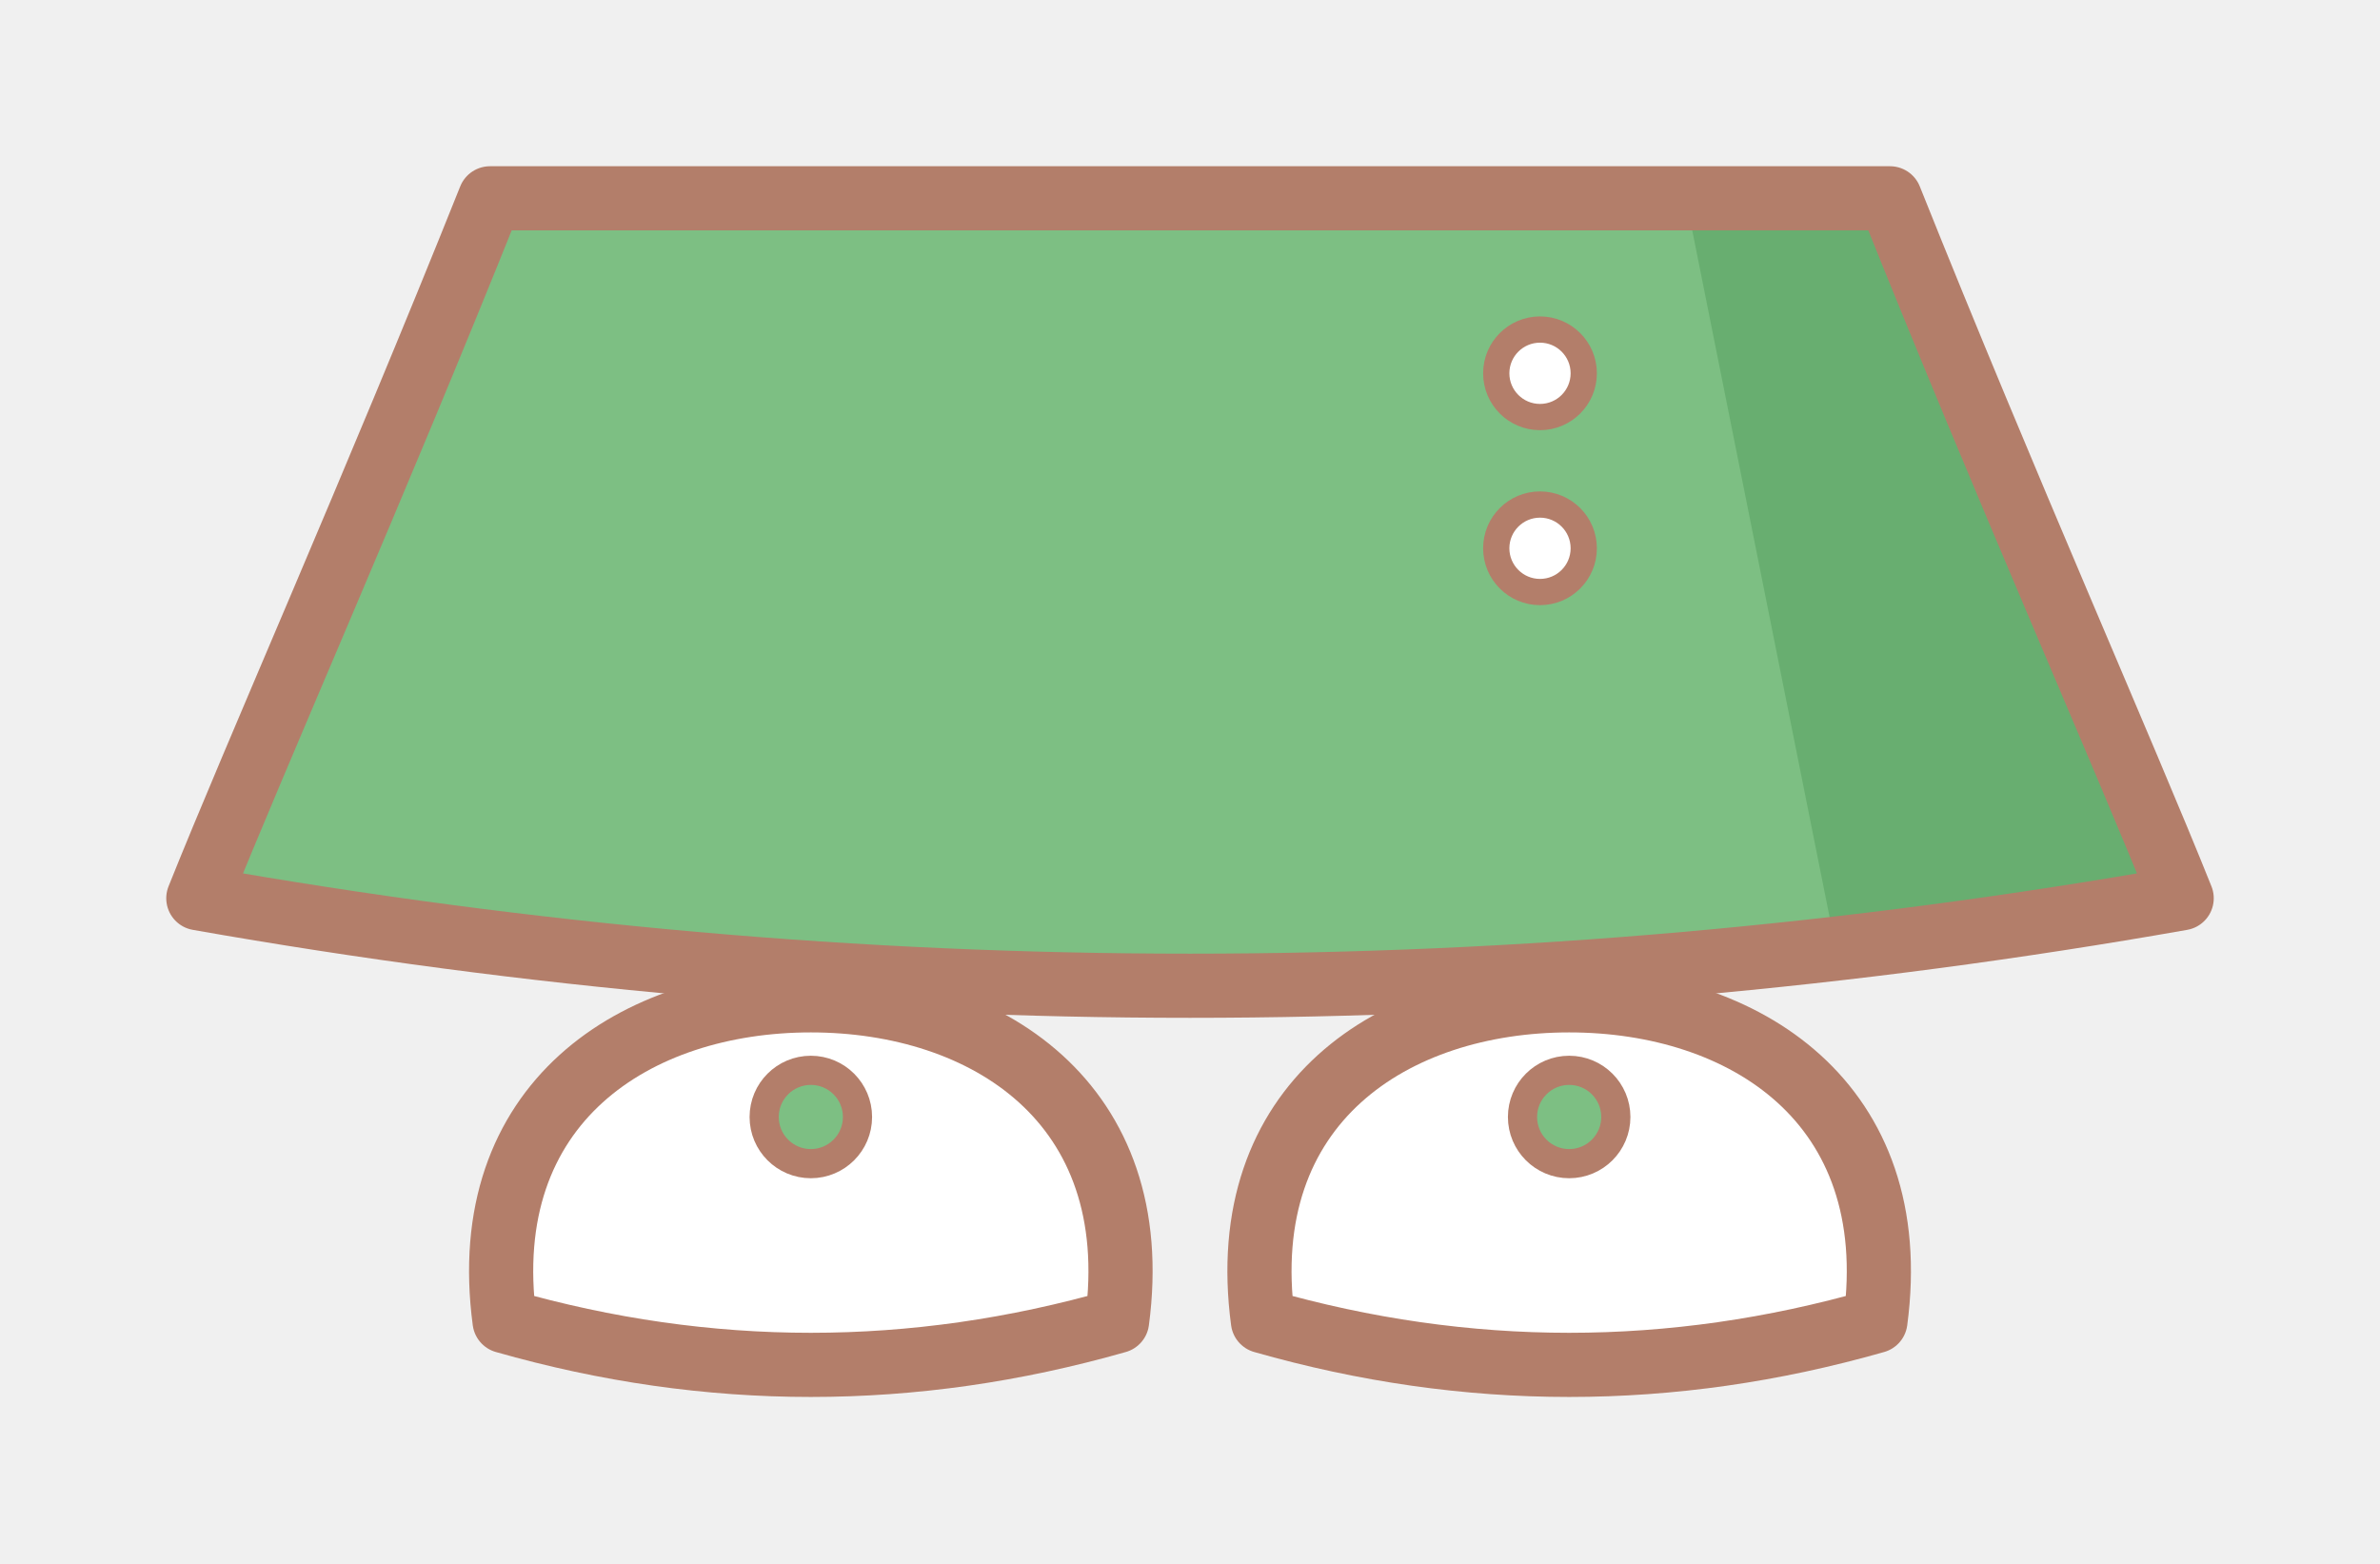
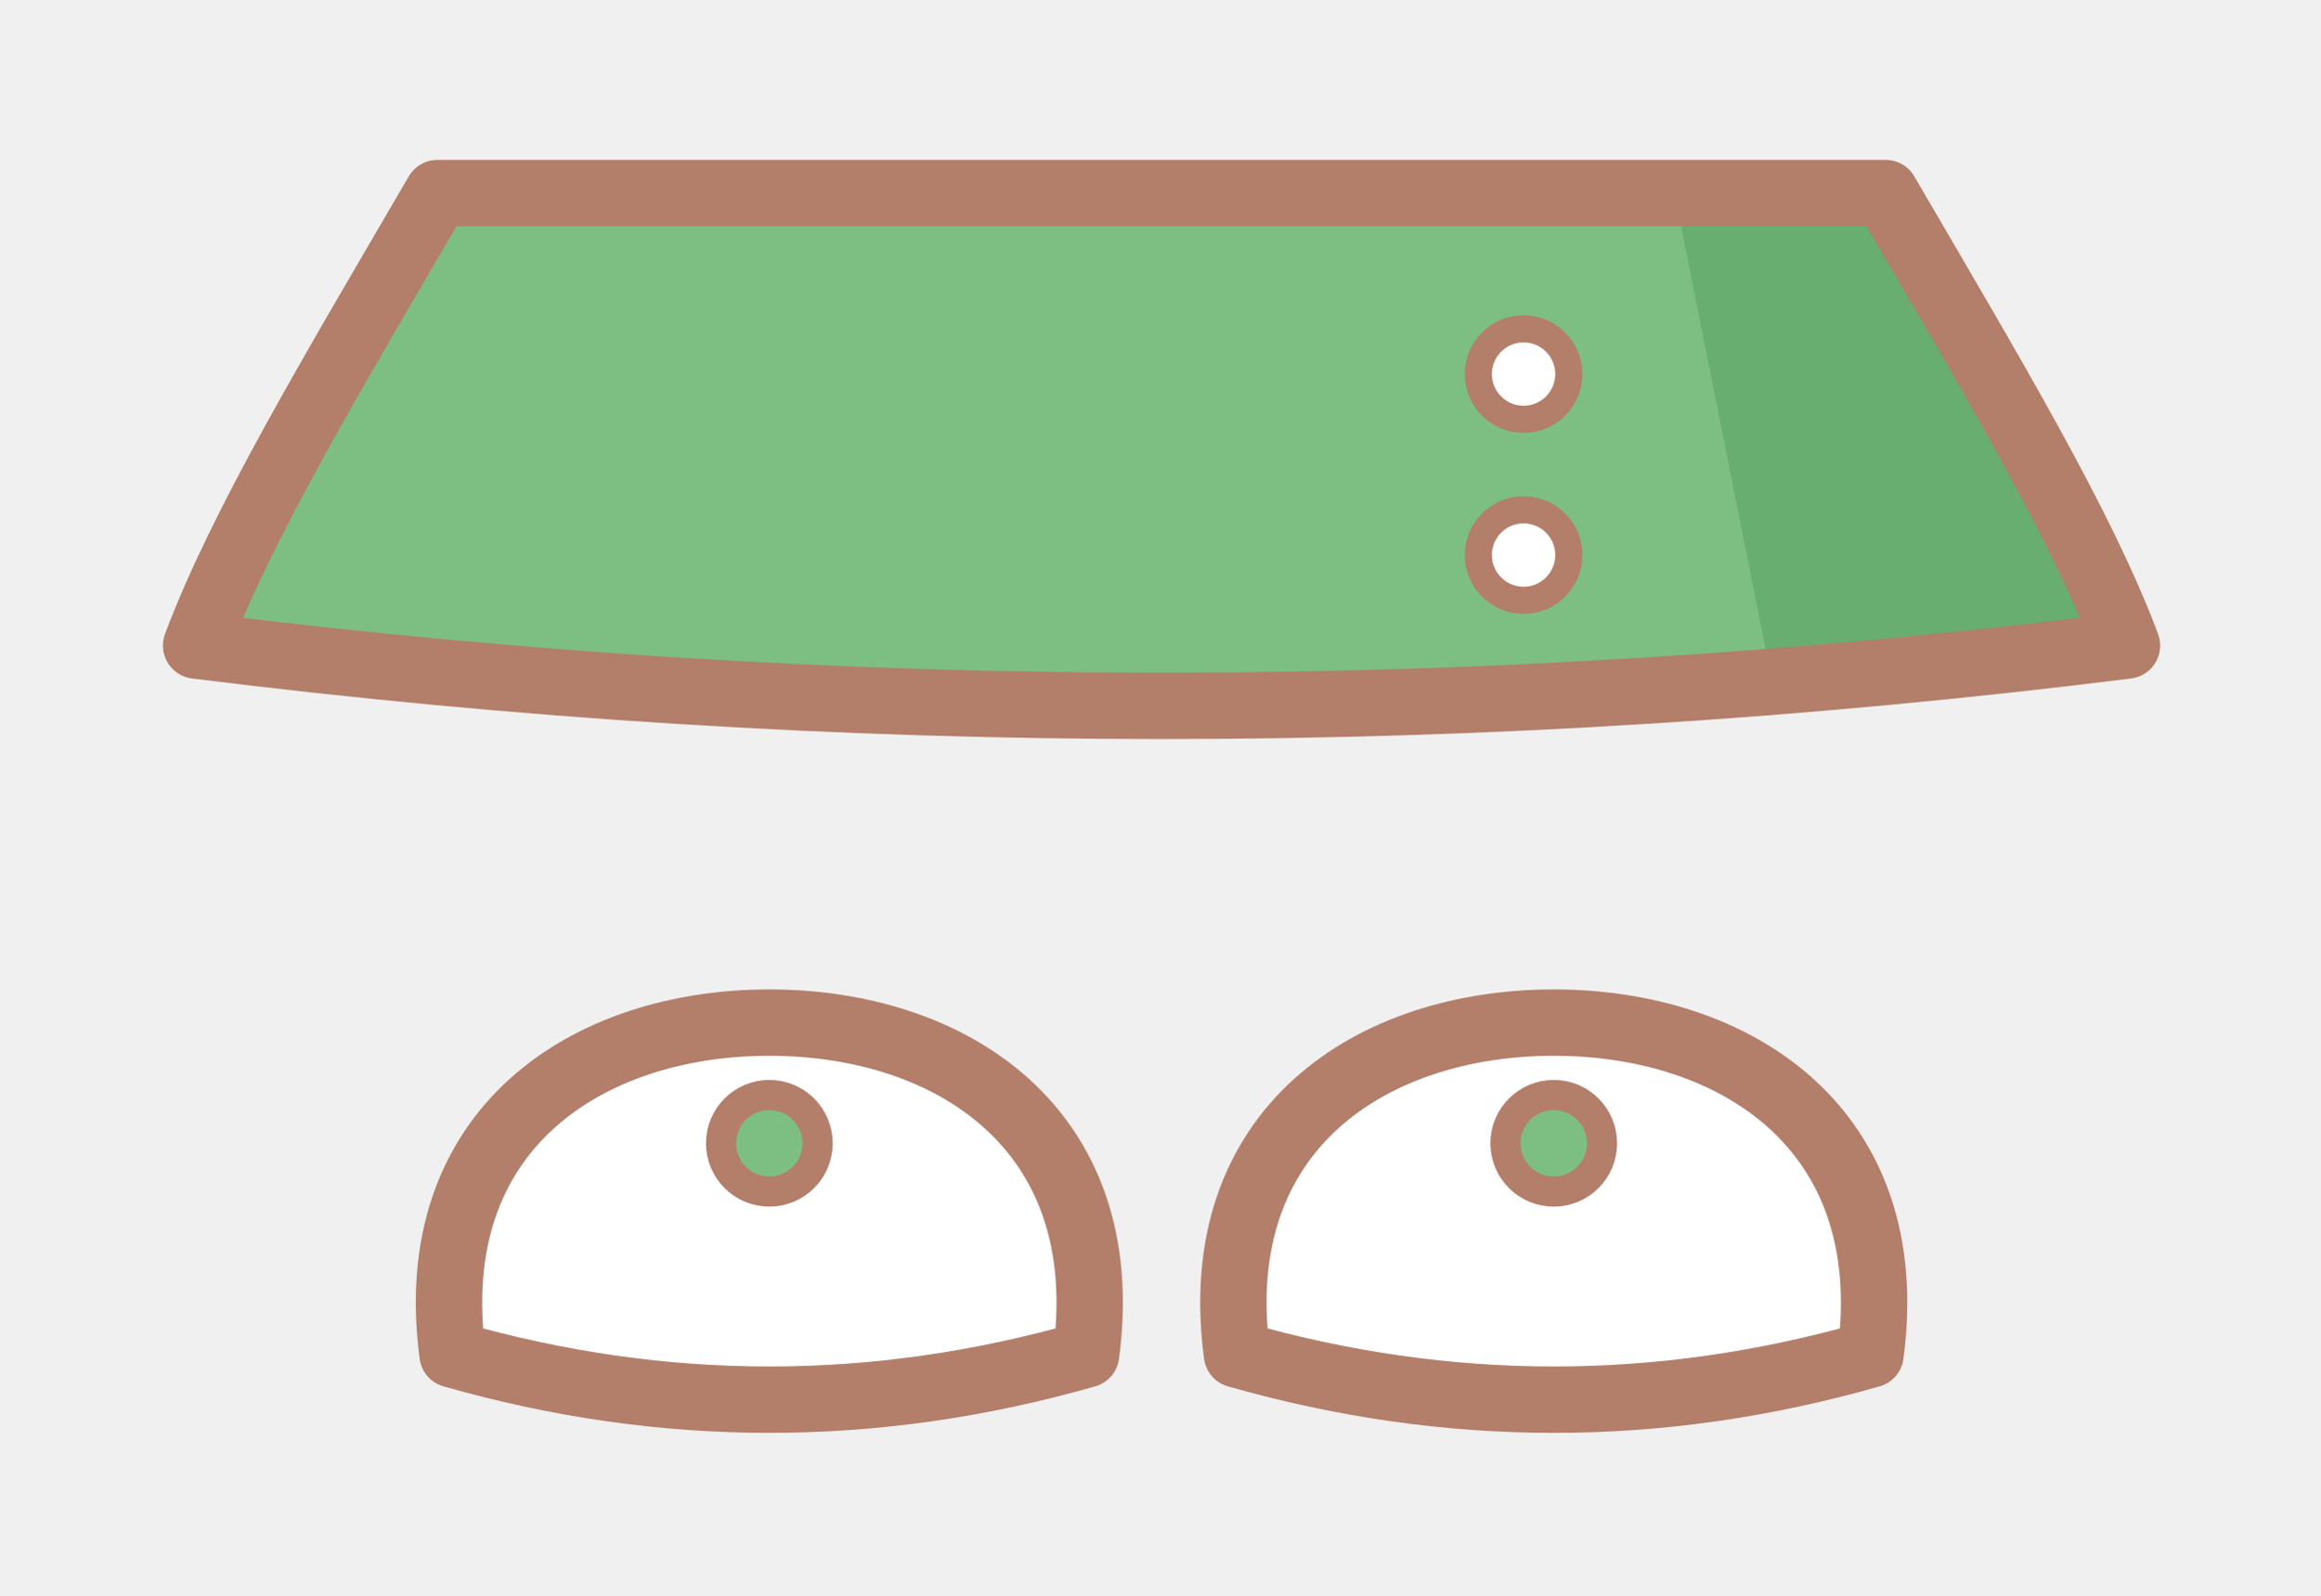
- <svg xmlns="http://www.w3.org/2000/svg" viewBox="69.2 168.2 81.6 53.6" fill="none">
+ <svg xmlns="http://www.w3.org/2000/svg" viewBox="71.5 168.6 76.9 52.9" fill="none">
  <path d="M86.5 213.5 C85.5 206 91 202.5 97 202.5 C103 202.5 108.5 206 107.5 213.5 Q97 216.5 86.5 213.5 Z" fill="#FFFFFF" stroke="#B37E6A" stroke-width="2.2" stroke-linejoin="round" stroke-linecap="round" />
  <circle cx="97.00" cy="206.50" r="1.6" fill="#7DBF83" stroke="#B37E6A" stroke-width="1" />
  <path d="M112.5 213.5 C111.5 206 117 202.5 123 202.5 C129 202.5 134.5 206 133.5 213.5 Q123 216.5 112.5 213.5 Z" fill="#FFFFFF" stroke="#B37E6A" stroke-width="2.2" stroke-linejoin="round" stroke-linecap="round" />
  <circle cx="123.00" cy="206.50" r="1.6" fill="#7DBF83" stroke="#B37E6A" stroke-width="1" />
-   <path d="M86 175 L134 175 C138 185 142 194 144 199 Q110 205 76 199 C78 194 82 185 86 175 Z" fill="#7DBF83" />
+   <path d="M86 175 L134 175 C137.5 181 140.5 186 142 190 Q110 194 78 190 C79.5 186 82.5 181 86 175 Z" fill="#7DBF83" />
  <clipPath id="b4">
-     <path d="M86 175 L134 175 C138 185 142 194 144 199 Q110 205 76 199 C78 194 82 185 86 175 Z" />
+     <path d="M86 175 L134 175 C137.5 181 140.5 186 142 190 Q110 194 78 190 C79.5 186 82.5 181 86 175 Z" />
  </clipPath>
  <g clip-path="url(#b4)">
    <path d="M126 170 L160 170 L160 210 L134 210 Z" fill="#68AE70" />
  </g>
-   <path d="M86 175 L134 175 C138 185 142 194 144 199 Q110 205 76 199 C78 194 82 185 86 175 Z" fill="none" stroke="#B37E6A" stroke-width="2.2" stroke-linejoin="round" stroke-linecap="round" />
+   <path d="M86 175 L134 175 C137.5 181 140.5 186 142 190 Q110 194 78 190 C79.5 186 82.5 181 86 175 Z" fill="none" stroke="#B37E6A" stroke-width="2.2" stroke-linejoin="round" stroke-linecap="round" />
  <circle cx="122.00" cy="181.00" r="1.5" fill="#FFFFFF" stroke="#B37E6A" stroke-width="0.9" />
  <circle cx="122.00" cy="187.00" r="1.5" fill="#FFFFFF" stroke="#B37E6A" stroke-width="0.9" />
</svg>
